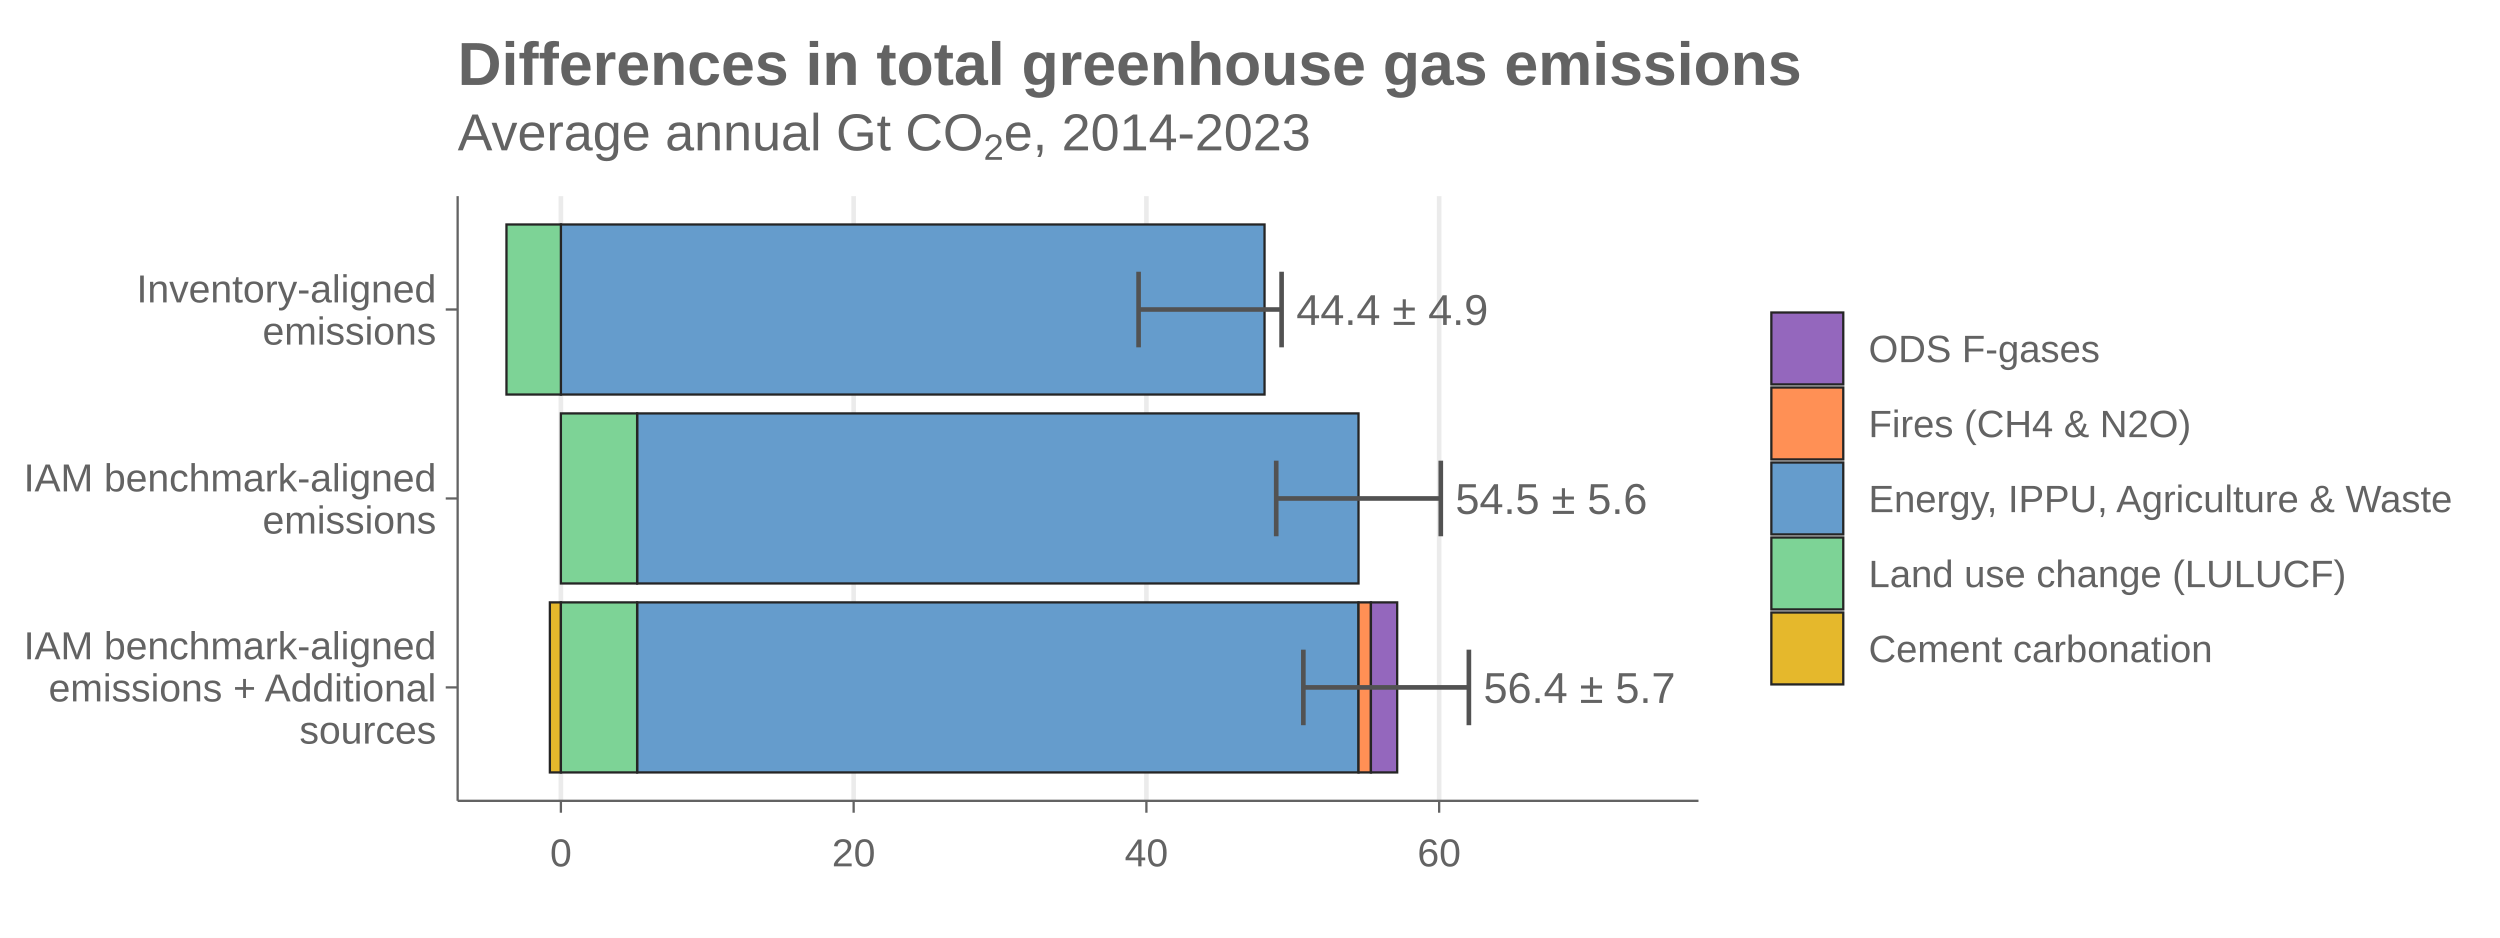
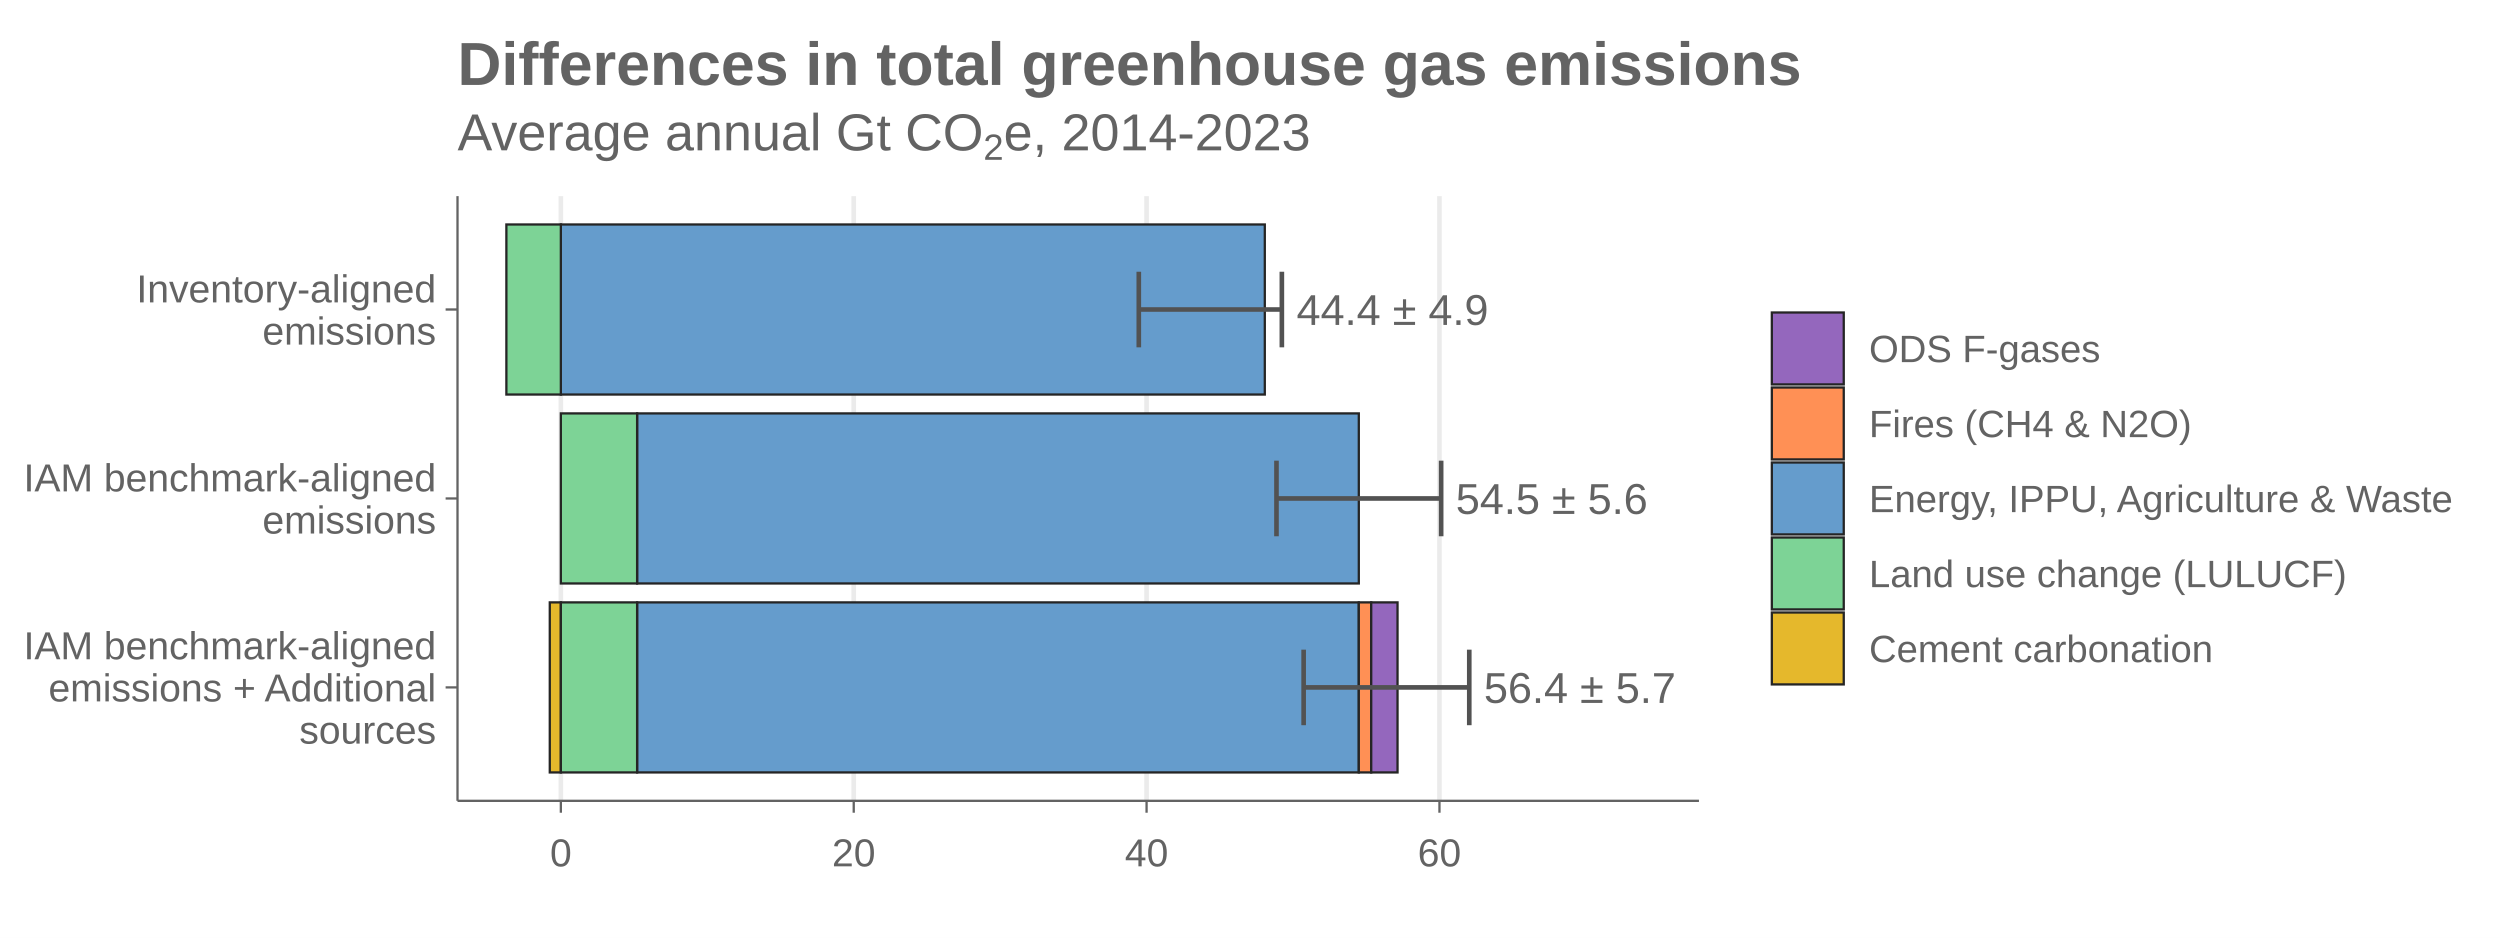
- <svg xmlns="http://www.w3.org/2000/svg" class="svglite" width="576.00pt" height="216.00pt" viewBox="0 0 576.00 216.00">
-   <defs>
-     <style type="text/css">
+ <svg xmlns="http://www.w3.org/2000/svg" width="576.00pt" height="216.00pt" viewBox="0 0 576.00 216.00">
+   <g class="svglite">
+     <defs>
+       <style type="text/css">
    .svglite line, .svglite polyline, .svglite polygon, .svglite path, .svglite rect, .svglite circle {
      fill: none;
      stroke: #000000;
      stroke-linecap: round;
      stroke-linejoin: round;
      stroke-miterlimit: 10.00;
    }
    .svglite text {
      white-space: pre;
    }
+     .svglite g.glyphgroup path {
+       fill: inherit;
+       stroke: none;
+     }
  </style>
-   </defs>
-   <rect width="100%" height="100%" style="stroke: none; fill: #FFFFFF;" />
-   <defs>
-     <clipPath id="cpMC4wMHw1NzYuMDB8MC4wMHwyMTYuMDA=">
-       <rect x="0.00" y="0.00" width="576.00" height="216.00" />
-     </clipPath>
-   </defs>
-   <g clip-path="url(#cpMC4wMHw1NzYuMDB8MC4wMHwyMTYuMDA=)">
-     <rect x="0.00" y="0.00" width="576.00" height="216.00" style="stroke-width: 1.07; stroke: #FFFFFF; fill: #FFFFFF;" />
-   </g>
-   <defs>
-     <clipPath id="cpMTA1LjQ0fDM5MS4zM3w0NS4xOXwxODQuNTE=">
-       <rect x="105.44" y="45.19" width="285.89" height="139.32" />
-     </clipPath>
-   </defs>
-   <g clip-path="url(#cpMTA1LjQ0fDM5MS4zM3w0NS4xOXwxODQuNTE=)">
-     <polyline points="129.23,184.51 129.23,45.19 " style="stroke-width: 1.07; stroke: #EBEBEB; stroke-linecap: butt;" />
-     <polyline points="196.68,184.51 196.68,45.19 " style="stroke-width: 1.07; stroke: #EBEBEB; stroke-linecap: butt;" />
-     <polyline points="264.13,184.51 264.13,45.19 " style="stroke-width: 1.07; stroke: #EBEBEB; stroke-linecap: butt;" />
-     <polyline points="331.58,184.51 331.58,45.19 " style="stroke-width: 1.07; stroke: #EBEBEB; stroke-linecap: butt;" />
-     <rect x="146.80" y="95.25" width="166.20" height="39.18" style="stroke-width: 0.53; stroke: #252525; stroke-linecap: butt; stroke-linejoin: miter; fill: #659CCC;" />
-     <rect x="129.23" y="95.25" width="17.56" height="39.18" style="stroke-width: 0.53; stroke: #252525; stroke-linecap: butt; stroke-linejoin: miter; fill: #7DD396;" />
-     <rect x="126.69" y="138.79" width="2.55" height="39.18" style="stroke-width: 0.53; stroke: #252525; stroke-linecap: butt; stroke-linejoin: miter; fill: #E5B82C;" />
-     <rect x="146.80" y="138.79" width="166.20" height="39.18" style="stroke-width: 0.53; stroke: #252525; stroke-linecap: butt; stroke-linejoin: miter; fill: #659CCC;" />
-     <rect x="313.00" y="138.79" width="2.86" height="39.18" style="stroke-width: 0.53; stroke: #252525; stroke-linecap: butt; stroke-linejoin: miter; fill: #FF9055;" />
-     <rect x="129.23" y="138.79" width="17.56" height="39.18" style="stroke-width: 0.53; stroke: #252525; stroke-linecap: butt; stroke-linejoin: miter; fill: #7DD396;" />
-     <rect x="315.86" y="138.79" width="6.05" height="39.18" style="stroke-width: 0.53; stroke: #252525; stroke-linecap: butt; stroke-linejoin: miter; fill: #9467BD;" />
-     <rect x="129.23" y="51.72" width="162.12" height="39.18" style="stroke-width: 0.53; stroke: #252525; stroke-linecap: butt; stroke-linejoin: miter; fill: #659CCC;" />
-     <rect x="116.69" y="51.72" width="12.54" height="39.18" style="stroke-width: 0.53; stroke: #252525; stroke-linecap: butt; stroke-linejoin: miter; fill: #7DD396;" />
-     <polyline points="331.96,123.55 331.96,106.14 " style="stroke-width: 1.07; stroke: #525252; stroke-linecap: butt;" />
-     <polyline points="331.96,114.85 294.04,114.85 " style="stroke-width: 1.07; stroke: #525252; stroke-linecap: butt;" />
-     <polyline points="294.04,123.55 294.04,106.14 " style="stroke-width: 1.07; stroke: #525252; stroke-linecap: butt;" />
-     <polyline points="338.43,167.09 338.43,149.68 " style="stroke-width: 1.07; stroke: #525252; stroke-linecap: butt;" />
-     <polyline points="338.43,158.38 300.29,158.38 " style="stroke-width: 1.07; stroke: #525252; stroke-linecap: butt;" />
-     <polyline points="300.29,167.09 300.29,149.68 " style="stroke-width: 1.07; stroke: #525252; stroke-linecap: butt;" />
-     <polyline points="295.28,80.02 295.28,62.60 " style="stroke-width: 1.07; stroke: #525252; stroke-linecap: butt;" />
-     <polyline points="295.28,71.31 262.33,71.31 " style="stroke-width: 1.07; stroke: #525252; stroke-linecap: butt;" />
-     <polyline points="262.33,80.02 262.33,62.60 " style="stroke-width: 1.07; stroke: #525252; stroke-linecap: butt;" />
-     <text x="335.33" y="118.41" style="font-size: 9.96px;fill: #636363; font-family: &quot;Arial&quot;;" textLength="44.20px" lengthAdjust="spacingAndGlyphs">54.5 ± 5.6</text>
-     <text x="341.80" y="161.95" style="font-size: 9.96px;fill: #636363; font-family: &quot;Arial&quot;;" textLength="44.20px" lengthAdjust="spacingAndGlyphs">56.4 ± 5.7</text>
-     <text x="298.66" y="74.87" style="font-size: 9.96px;fill: #636363; font-family: &quot;Arial&quot;;" textLength="44.20px" lengthAdjust="spacingAndGlyphs">44.4 ± 4.9</text>
-   </g>
-   <g clip-path="url(#cpMC4wMHw1NzYuMDB8MC4wMHwyMTYuMDA=)">
-     <polyline points="105.44,184.51 105.44,45.19 " style="stroke-width: 0.53; stroke: #636363; stroke-linecap: butt;" />
-     <text x="100.51" y="151.89" text-anchor="end" style="font-size: 9.00px;fill: #636363; font-family: &quot;Arial&quot;;" textLength="95.03px" lengthAdjust="spacingAndGlyphs">IAM benchmark-aligned</text>
-     <text x="100.51" y="161.61" text-anchor="end" style="font-size: 9.00px;fill: #636363; font-family: &quot;Arial&quot;;" textLength="89.29px" lengthAdjust="spacingAndGlyphs">emissions + Additional</text>
-     <text x="100.51" y="171.33" text-anchor="end" style="font-size: 9.00px;fill: #636363; font-family: &quot;Arial&quot;;" textLength="31.51px" lengthAdjust="spacingAndGlyphs">sources</text>
-     <text x="100.51" y="113.21" text-anchor="end" style="font-size: 9.00px;fill: #636363; font-family: &quot;Arial&quot;;" textLength="95.03px" lengthAdjust="spacingAndGlyphs">IAM benchmark-aligned</text>
-     <text x="100.51" y="122.93" text-anchor="end" style="font-size: 9.00px;fill: #636363; font-family: &quot;Arial&quot;;" textLength="40.01px" lengthAdjust="spacingAndGlyphs">emissions</text>
-     <text x="100.51" y="69.67" text-anchor="end" style="font-size: 9.00px;fill: #636363; font-family: &quot;Arial&quot;;" textLength="69.03px" lengthAdjust="spacingAndGlyphs">Inventory-aligned</text>
-     <text x="100.51" y="79.39" text-anchor="end" style="font-size: 9.00px;fill: #636363; font-family: &quot;Arial&quot;;" textLength="40.01px" lengthAdjust="spacingAndGlyphs">emissions</text>
-     <polyline points="102.70,158.38 105.44,158.38 " style="stroke-width: 0.53; stroke: #636363; stroke-linecap: butt;" />
-     <polyline points="102.70,114.85 105.44,114.85 " style="stroke-width: 0.53; stroke: #636363; stroke-linecap: butt;" />
-     <polyline points="102.70,71.31 105.44,71.31 " style="stroke-width: 0.53; stroke: #636363; stroke-linecap: butt;" />
-     <polyline points="105.44,184.51 391.33,184.51 " style="stroke-width: 0.53; stroke: #636363; stroke-linecap: butt;" />
-     <polyline points="129.23,187.25 129.23,184.51 " style="stroke-width: 0.53; stroke: #636363; stroke-linecap: butt;" />
-     <polyline points="196.68,187.25 196.68,184.51 " style="stroke-width: 0.53; stroke: #636363; stroke-linecap: butt;" />
-     <polyline points="264.13,187.25 264.13,184.51 " style="stroke-width: 0.53; stroke: #636363; stroke-linecap: butt;" />
-     <polyline points="331.58,187.25 331.58,184.51 " style="stroke-width: 0.53; stroke: #636363; stroke-linecap: butt;" />
-     <text x="129.23" y="199.61" text-anchor="middle" style="font-size: 9.00px;fill: #636363; font-family: &quot;Arial&quot;;" textLength="5.00px" lengthAdjust="spacingAndGlyphs">0</text>
-     <text x="196.68" y="199.61" text-anchor="middle" style="font-size: 9.00px;fill: #636363; font-family: &quot;Arial&quot;;" textLength="10.01px" lengthAdjust="spacingAndGlyphs">20</text>
-     <text x="264.13" y="199.61" text-anchor="middle" style="font-size: 9.00px;fill: #636363; font-family: &quot;Arial&quot;;" textLength="10.01px" lengthAdjust="spacingAndGlyphs">40</text>
-     <text x="331.58" y="199.61" text-anchor="middle" style="font-size: 9.00px;fill: #636363; font-family: &quot;Arial&quot;;" textLength="10.01px" lengthAdjust="spacingAndGlyphs">60</text>
-     <rect x="402.28" y="66.17" width="168.24" height="97.36" style="stroke-width: 1.07; stroke: none; fill: #FFFFFF;" />
-     <rect x="408.12" y="72.00" width="16.57" height="16.57" style="stroke-width: 0.53; stroke: #252525; stroke-linecap: butt; stroke-linejoin: miter; fill: #9467BD;" />
-     <rect x="408.12" y="89.28" width="16.57" height="16.57" style="stroke-width: 0.53; stroke: #252525; stroke-linecap: butt; stroke-linejoin: miter; fill: #FF9055;" />
-     <rect x="408.12" y="106.56" width="16.57" height="16.57" style="stroke-width: 0.53; stroke: #252525; stroke-linecap: butt; stroke-linejoin: miter; fill: #659CCC;" />
-     <rect x="408.12" y="123.84" width="16.57" height="16.57" style="stroke-width: 0.53; stroke: #252525; stroke-linecap: butt; stroke-linejoin: miter; fill: #7DD396;" />
-     <rect x="408.12" y="141.12" width="16.57" height="16.57" style="stroke-width: 0.53; stroke: #252525; stroke-linecap: butt; stroke-linejoin: miter; fill: #E5B82C;" />
-     <text x="430.52" y="83.44" style="font-size: 8.80px;fill: #636363; font-family: &quot;Arial&quot;;" textLength="53.30px" lengthAdjust="spacingAndGlyphs">ODS F-gases</text>
-     <text x="430.52" y="100.72" style="font-size: 8.80px;fill: #636363; font-family: &quot;Arial&quot;;" textLength="74.31px" lengthAdjust="spacingAndGlyphs">Fires (CH4 &amp; N2O)</text>
-     <text x="430.52" y="118.00" style="font-size: 8.80px;fill: #636363; font-family: &quot;Arial&quot;;" textLength="134.52px" lengthAdjust="spacingAndGlyphs">Energy, IPPU, Agriculture &amp; Waste</text>
-     <text x="430.52" y="135.28" style="font-size: 8.80px;fill: #636363; font-family: &quot;Arial&quot;;" textLength="110.07px" lengthAdjust="spacingAndGlyphs">Land use change (LULUCF)</text>
-     <text x="430.52" y="152.56" style="font-size: 8.80px;fill: #636363; font-family: &quot;Arial&quot;;" textLength="79.26px" lengthAdjust="spacingAndGlyphs">Cement carbonation</text>
-     <text x="105.44" y="34.64" style="font-size: 12.00px;fill: #636363; font-family: &quot;Arial&quot;;" textLength="99.86px" lengthAdjust="spacingAndGlyphs">Average annual Gt</text>
-     <text x="205.30" y="34.64" style="font-size: 12.00px;fill: #636363; font-family: &quot;Arial&quot;;" textLength="3.29px" lengthAdjust="spacingAndGlyphs"> </text>
-     <text x="208.59" y="34.64" style="font-size: 12.00px;fill: #636363; font-family: &quot;Arial&quot;;" textLength="8.67px" lengthAdjust="spacingAndGlyphs">C</text>
-     <text x="217.26" y="34.64" style="font-size: 12.00px;fill: #636363; font-family: &quot;Arial&quot;;" textLength="9.34px" lengthAdjust="spacingAndGlyphs">O</text>
-     <text x="226.60" y="36.82" style="font-size: 8.40px;fill: #636363; font-family: &quot;Arial&quot;;" textLength="4.67px" lengthAdjust="spacingAndGlyphs">2</text>
-     <text x="231.26" y="34.64" style="font-size: 12.00px;fill: #636363; font-family: &quot;Arial&quot;;" textLength="70.73px" lengthAdjust="spacingAndGlyphs">e, 2014-2023</text>
-     <text x="105.44" y="19.57" style="font-size: 14.00px; font-weight: bold;fill: #636363; font-family: &quot;Arial&quot;;" textLength="309.51px" lengthAdjust="spacingAndGlyphs">Differences in total greenhouse gas emissions</text>
+     </defs>
+     <rect width="100%" height="100%" style="stroke: none; fill: #FFFFFF;" />
+     <defs>
+       <clipPath id="cpMC4wMHw1NzYuMDB8MC4wMHwyMTYuMDA=">
+         <rect x="0.00" y="0.00" width="576.00" height="216.00" />
+       </clipPath>
+     </defs>
+     <g clip-path="url(#cpMC4wMHw1NzYuMDB8MC4wMHwyMTYuMDA=)">
+       <rect x="0.00" y="0.00" width="576.00" height="216.00" style="stroke-width: 1.07; stroke: #FFFFFF; fill: #FFFFFF;" />
+     </g>
+     <defs>
+       <clipPath id="cpMTA1LjQxfDM5MS40NHw0NS4xOXwxODQuNTE=">
+         <rect x="105.41" y="45.19" width="286.03" height="139.32" />
+       </clipPath>
+     </defs>
+     <g clip-path="url(#cpMTA1LjQxfDM5MS40NHw0NS4xOXwxODQuNTE=)">
+       <polyline points="129.22,184.51 129.22,45.19 " style="stroke-width: 1.07; stroke: #EBEBEB; stroke-linecap: butt;" />
+       <polyline points="196.70,184.51 196.70,45.19 " style="stroke-width: 1.07; stroke: #EBEBEB; stroke-linecap: butt;" />
+       <polyline points="264.17,184.51 264.17,45.19 " style="stroke-width: 1.07; stroke: #EBEBEB; stroke-linecap: butt;" />
+       <polyline points="331.65,184.51 331.65,45.19 " style="stroke-width: 1.07; stroke: #EBEBEB; stroke-linecap: butt;" />
+       <rect x="146.79" y="95.25" width="166.28" height="39.18" style="stroke-width: 0.53; stroke: #252525; stroke-linecap: butt; stroke-linejoin: miter; fill: #659CCC;" />
+       <rect x="129.22" y="95.25" width="17.57" height="39.18" style="stroke-width: 0.53; stroke: #252525; stroke-linecap: butt; stroke-linejoin: miter; fill: #7DD396;" />
+       <rect x="126.67" y="138.79" width="2.55" height="39.18" style="stroke-width: 0.53; stroke: #252525; stroke-linecap: butt; stroke-linejoin: miter; fill: #E5B82C;" />
+       <rect x="146.79" y="138.79" width="166.28" height="39.18" style="stroke-width: 0.53; stroke: #252525; stroke-linecap: butt; stroke-linejoin: miter; fill: #659CCC;" />
+       <rect x="313.07" y="138.79" width="2.86" height="39.18" style="stroke-width: 0.53; stroke: #252525; stroke-linecap: butt; stroke-linejoin: miter; fill: #FF9055;" />
+       <rect x="129.22" y="138.79" width="17.57" height="39.18" style="stroke-width: 0.53; stroke: #252525; stroke-linecap: butt; stroke-linejoin: miter; fill: #7DD396;" />
+       <rect x="315.93" y="138.79" width="6.06" height="39.18" style="stroke-width: 0.53; stroke: #252525; stroke-linecap: butt; stroke-linejoin: miter; fill: #9467BD;" />
+       <rect x="129.22" y="51.72" width="162.19" height="39.18" style="stroke-width: 0.53; stroke: #252525; stroke-linecap: butt; stroke-linejoin: miter; fill: #659CCC;" />
+       <rect x="116.67" y="51.72" width="12.55" height="39.18" style="stroke-width: 0.53; stroke: #252525; stroke-linecap: butt; stroke-linejoin: miter; fill: #7DD396;" />
+       <polyline points="332.04,123.55 332.04,106.14 " style="stroke-width: 1.07; stroke: #525252; stroke-linecap: butt;" />
+       <polyline points="332.04,114.85 294.10,114.85 " style="stroke-width: 1.07; stroke: #525252; stroke-linecap: butt;" />
+       <polyline points="294.10,123.55 294.10,106.14 " style="stroke-width: 1.07; stroke: #525252; stroke-linecap: butt;" />
+       <polyline points="338.52,167.09 338.52,149.68 " style="stroke-width: 1.07; stroke: #525252; stroke-linecap: butt;" />
+       <polyline points="338.52,158.38 300.36,158.38 " style="stroke-width: 1.07; stroke: #525252; stroke-linecap: butt;" />
+       <polyline points="300.36,167.09 300.36,149.68 " style="stroke-width: 1.07; stroke: #525252; stroke-linecap: butt;" />
+       <polyline points="295.34,80.02 295.34,62.60 " style="stroke-width: 1.07; stroke: #525252; stroke-linecap: butt;" />
+       <polyline points="295.34,71.31 262.38,71.31 " style="stroke-width: 1.07; stroke: #525252; stroke-linecap: butt;" />
+       <polyline points="262.38,80.02 262.38,62.60 " style="stroke-width: 1.07; stroke: #525252; stroke-linecap: butt;" />
+       <text x="335.41" y="118.41" style="font-size: 9.96px;fill: #636363; font-family: &quot;Arial&quot;;" textLength="44.19px" lengthAdjust="spacingAndGlyphs">54.5 ± 5.6</text>
+       <text x="341.89" y="161.95" style="font-size: 9.96px;fill: #636363; font-family: &quot;Arial&quot;;" textLength="44.19px" lengthAdjust="spacingAndGlyphs">56.4 ± 5.7</text>
+       <text x="298.72" y="74.87" style="font-size: 9.96px;fill: #636363; font-family: &quot;Arial&quot;;" textLength="44.19px" lengthAdjust="spacingAndGlyphs">44.4 ± 4.9</text>
+     </g>
+     <g clip-path="url(#cpMC4wMHw1NzYuMDB8MC4wMHwyMTYuMDA=)">
+       <polyline points="105.41,184.51 105.41,45.19 " style="stroke-width: 0.53; stroke: #636363; stroke-linecap: butt;" />
+       <text x="100.48" y="151.89" text-anchor="end" style="font-size: 9.00px;fill: #636363; font-family: &quot;Arial&quot;;" textLength="95.00px" lengthAdjust="spacingAndGlyphs">IAM benchmark-aligned</text>
+       <text x="100.48" y="161.61" text-anchor="end" style="font-size: 9.00px;fill: #636363; font-family: &quot;Arial&quot;;" textLength="89.25px" lengthAdjust="spacingAndGlyphs">emissions + Additional</text>
+       <text x="100.48" y="171.33" text-anchor="end" style="font-size: 9.00px;fill: #636363; font-family: &quot;Arial&quot;;" textLength="31.50px" lengthAdjust="spacingAndGlyphs">sources</text>
+       <text x="100.48" y="113.21" text-anchor="end" style="font-size: 9.00px;fill: #636363; font-family: &quot;Arial&quot;;" textLength="95.00px" lengthAdjust="spacingAndGlyphs">IAM benchmark-aligned</text>
+       <text x="100.48" y="122.93" text-anchor="end" style="font-size: 9.00px;fill: #636363; font-family: &quot;Arial&quot;;" textLength="40.00px" lengthAdjust="spacingAndGlyphs">emissions</text>
+       <text x="100.48" y="69.67" text-anchor="end" style="font-size: 9.00px;fill: #636363; font-family: &quot;Arial&quot;;" textLength="69.00px" lengthAdjust="spacingAndGlyphs">Inventory-aligned</text>
+       <text x="100.48" y="79.39" text-anchor="end" style="font-size: 9.00px;fill: #636363; font-family: &quot;Arial&quot;;" textLength="40.00px" lengthAdjust="spacingAndGlyphs">emissions</text>
+       <polyline points="102.67,158.38 105.41,158.38 " style="stroke-width: 0.53; stroke: #636363; stroke-linecap: butt;" />
+       <polyline points="102.67,114.85 105.41,114.85 " style="stroke-width: 0.53; stroke: #636363; stroke-linecap: butt;" />
+       <polyline points="102.67,71.31 105.41,71.31 " style="stroke-width: 0.53; stroke: #636363; stroke-linecap: butt;" />
+       <polyline points="105.41,184.51 391.44,184.51 " style="stroke-width: 0.53; stroke: #636363; stroke-linecap: butt;" />
+       <polyline points="129.22,187.25 129.22,184.51 " style="stroke-width: 0.53; stroke: #636363; stroke-linecap: butt;" />
+       <polyline points="196.70,187.25 196.70,184.51 " style="stroke-width: 0.53; stroke: #636363; stroke-linecap: butt;" />
+       <polyline points="264.17,187.25 264.17,184.51 " style="stroke-width: 0.53; stroke: #636363; stroke-linecap: butt;" />
+       <polyline points="331.65,187.25 331.65,184.51 " style="stroke-width: 0.53; stroke: #636363; stroke-linecap: butt;" />
+       <text x="129.22" y="199.61" text-anchor="middle" style="font-size: 9.00px;fill: #636363; font-family: &quot;Arial&quot;;" textLength="5.00px" lengthAdjust="spacingAndGlyphs">0</text>
+       <text x="196.70" y="199.61" text-anchor="middle" style="font-size: 9.00px;fill: #636363; font-family: &quot;Arial&quot;;" textLength="10.00px" lengthAdjust="spacingAndGlyphs">20</text>
+       <text x="264.17" y="199.61" text-anchor="middle" style="font-size: 9.00px;fill: #636363; font-family: &quot;Arial&quot;;" textLength="10.00px" lengthAdjust="spacingAndGlyphs">40</text>
+       <text x="331.65" y="199.61" text-anchor="middle" style="font-size: 9.00px;fill: #636363; font-family: &quot;Arial&quot;;" textLength="10.00px" lengthAdjust="spacingAndGlyphs">60</text>
+       <rect x="402.40" y="66.17" width="168.12" height="97.36" style="stroke-width: 1.07; stroke: none; fill: #FFFFFF;" />
+       <rect x="408.23" y="72.00" width="16.57" height="16.57" style="stroke-width: 0.53; stroke: #252525; stroke-linecap: butt; stroke-linejoin: miter; fill: #9467BD;" />
+       <rect x="408.23" y="89.28" width="16.57" height="16.57" style="stroke-width: 0.53; stroke: #252525; stroke-linecap: butt; stroke-linejoin: miter; fill: #FF9055;" />
+       <rect x="408.23" y="106.56" width="16.57" height="16.57" style="stroke-width: 0.53; stroke: #252525; stroke-linecap: butt; stroke-linejoin: miter; fill: #659CCC;" />
+       <rect x="408.23" y="123.84" width="16.57" height="16.57" style="stroke-width: 0.53; stroke: #252525; stroke-linecap: butt; stroke-linejoin: miter; fill: #7DD396;" />
+       <rect x="408.23" y="141.12" width="16.57" height="16.57" style="stroke-width: 0.53; stroke: #252525; stroke-linecap: butt; stroke-linejoin: miter; fill: #E5B82C;" />
+       <text x="430.63" y="83.44" style="font-size: 8.80px;fill: #636363; font-family: &quot;Arial&quot;;" textLength="53.30px" lengthAdjust="spacingAndGlyphs">ODS F-gases</text>
+       <text x="430.63" y="100.72" style="font-size: 8.80px;fill: #636363; font-family: &quot;Arial&quot;;" textLength="74.28px" lengthAdjust="spacingAndGlyphs">Fires (CH4 &amp; N2O)</text>
+       <text x="430.63" y="118.00" style="font-size: 8.80px;fill: #636363; font-family: &quot;Arial&quot;;" textLength="134.41px" lengthAdjust="spacingAndGlyphs">Energy, IPPU, Agriculture &amp; Waste</text>
+       <text x="430.63" y="135.28" style="font-size: 8.80px;fill: #636363; font-family: &quot;Arial&quot;;" textLength="110.00px" lengthAdjust="spacingAndGlyphs">Land use change (LULUCF)</text>
+       <text x="430.63" y="152.56" style="font-size: 8.80px;fill: #636363; font-family: &quot;Arial&quot;;" textLength="79.19px" lengthAdjust="spacingAndGlyphs">Cement carbonation</text>
+       <text x="105.41" y="34.64" style="font-size: 12.00px;fill: #636363; font-family: &quot;Arial&quot;;" textLength="99.81px" lengthAdjust="spacingAndGlyphs">Average annual Gt</text>
+       <text x="205.22" y="34.64" style="font-size: 12.00px;fill: #636363; font-family: &quot;Arial&quot;;" textLength="3.33px" lengthAdjust="spacingAndGlyphs"> </text>
+       <text x="208.56" y="34.64" style="font-size: 12.00px;fill: #636363; font-family: &quot;Arial&quot;;" textLength="8.67px" lengthAdjust="spacingAndGlyphs">C</text>
+       <text x="217.23" y="34.64" style="font-size: 12.00px;fill: #636363; font-family: &quot;Arial&quot;;" textLength="9.33px" lengthAdjust="spacingAndGlyphs">O</text>
+       <text x="226.56" y="36.82" style="font-size: 8.40px;fill: #636363; font-family: &quot;Arial&quot;;" textLength="4.67px" lengthAdjust="spacingAndGlyphs">2</text>
+       <text x="231.23" y="34.64" style="font-size: 12.00px;fill: #636363; font-family: &quot;Arial&quot;;" textLength="70.70px" lengthAdjust="spacingAndGlyphs">e, 2014-2023</text>
+       <text x="105.41" y="19.57" style="font-size: 14.00px; font-weight: bold;fill: #636363; font-family: &quot;Arial&quot;;" textLength="309.52px" lengthAdjust="spacingAndGlyphs">Differences in total greenhouse gas emissions</text>
+     </g>
  </g>
</svg>
